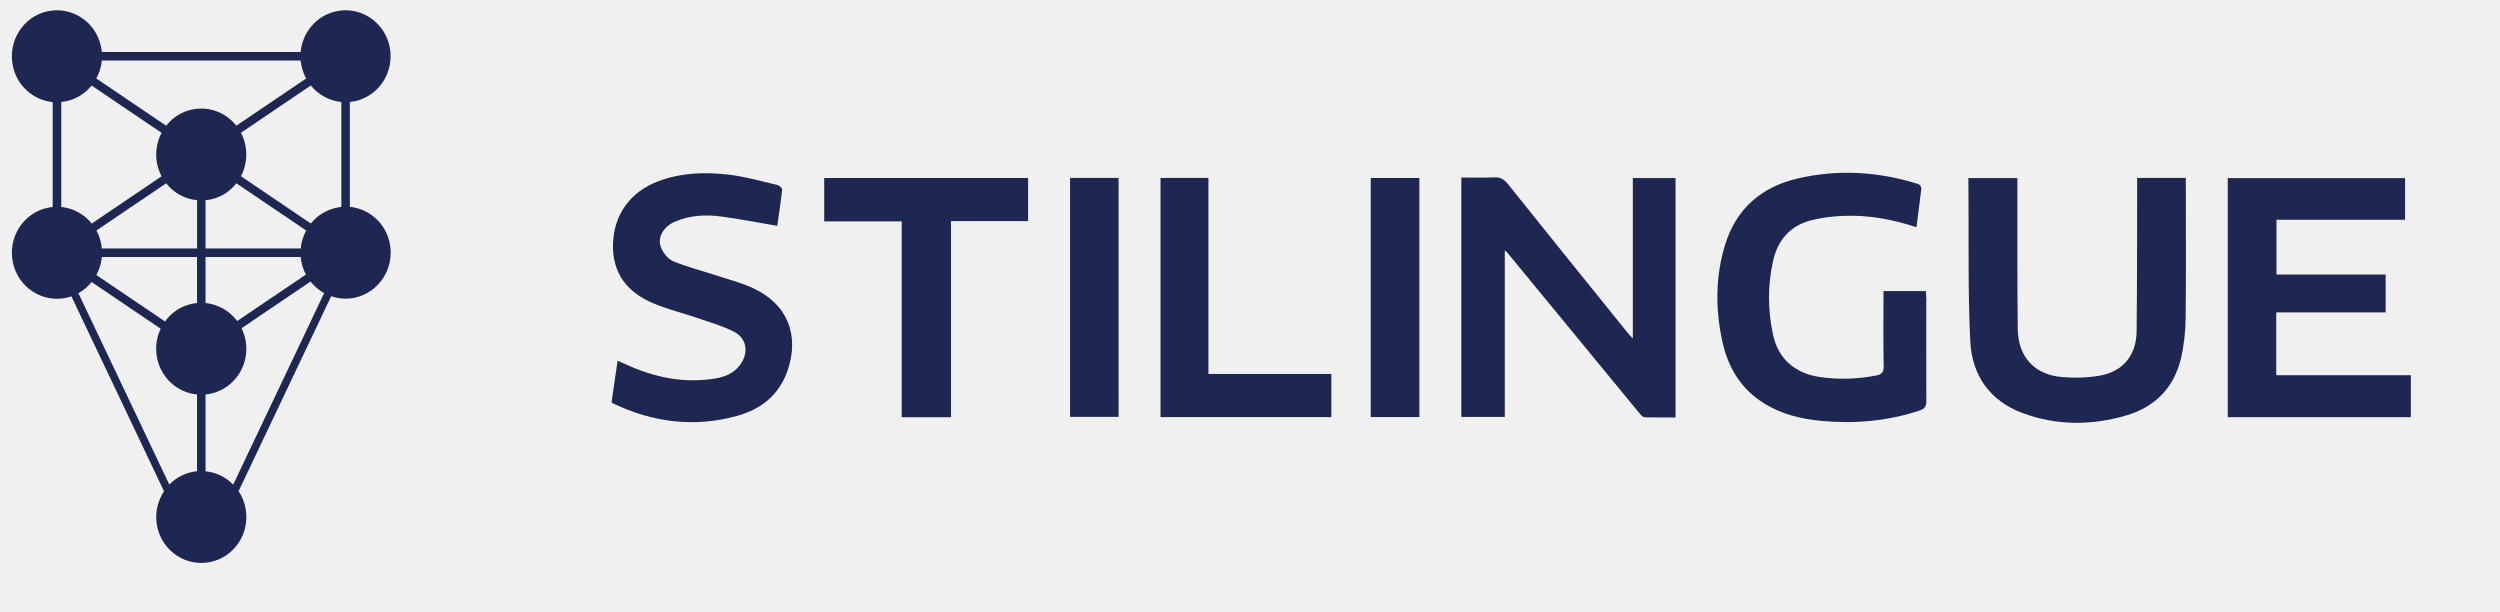
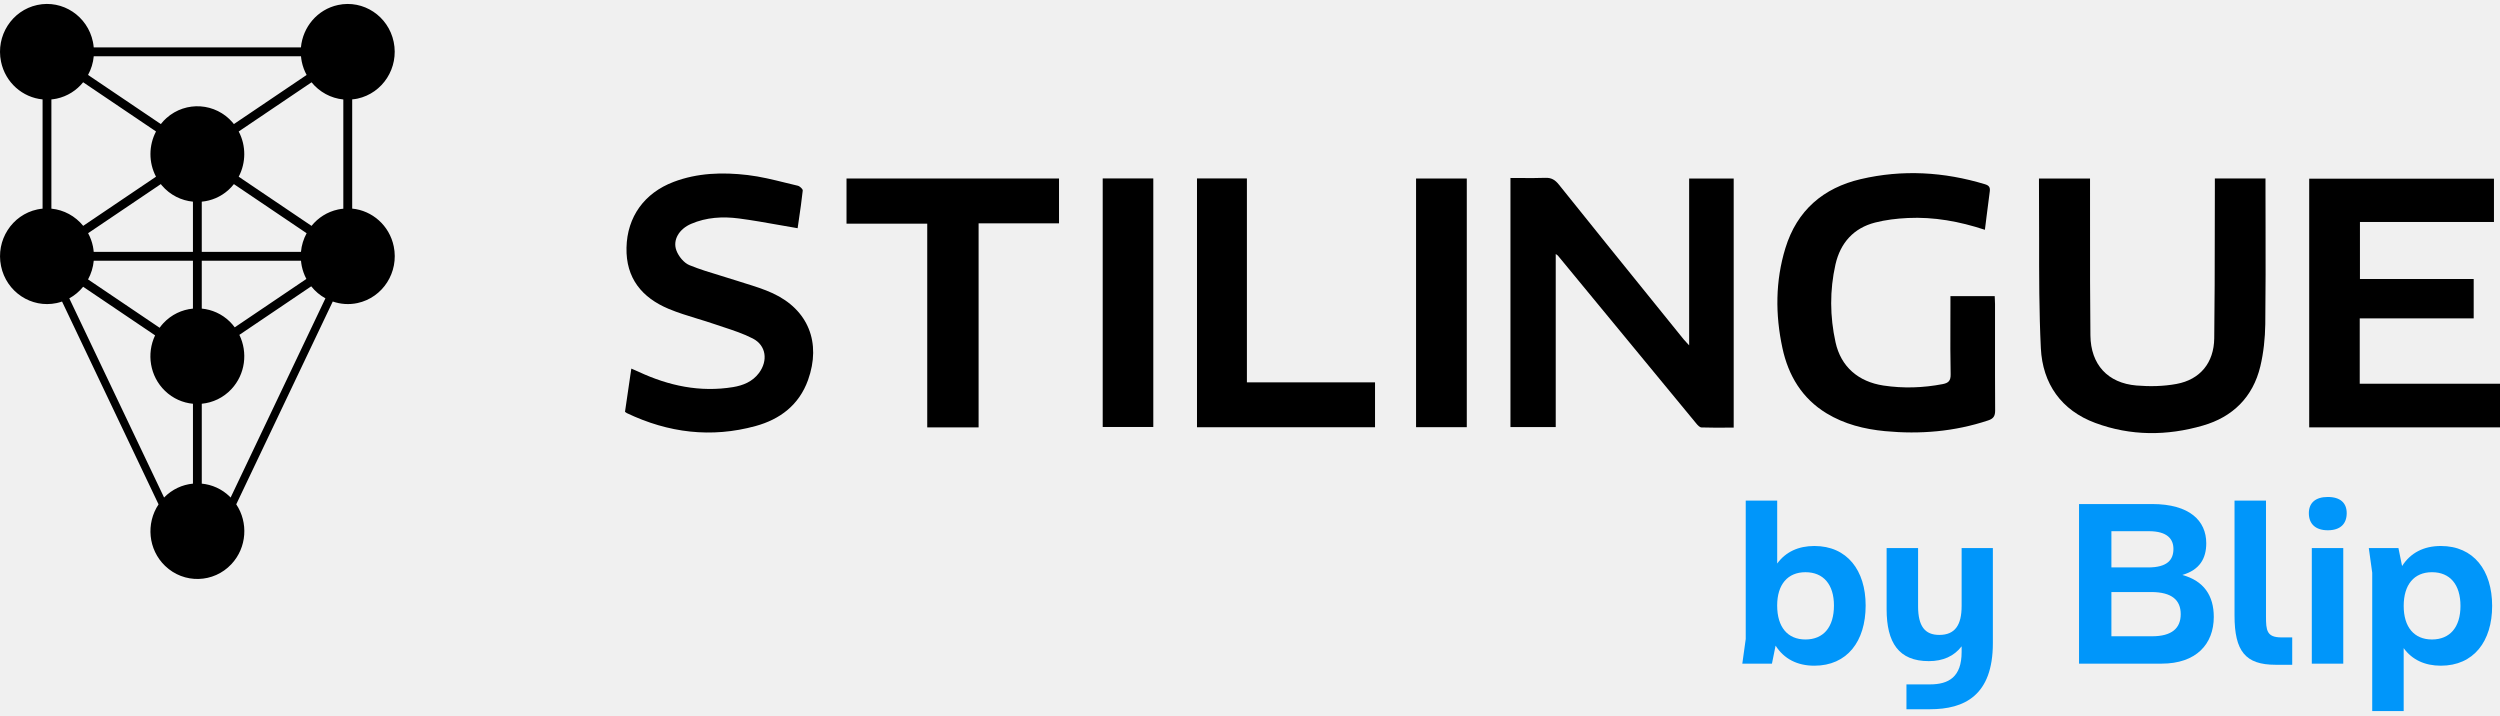
- <svg xmlns="http://www.w3.org/2000/svg" width="360" height="88" viewBox="0 0 360 88" fill="none">
-   <g clip-path="url(#clip0_15569_121714)">
-     <path fill-rule="evenodd" clip-rule="evenodd" d="M51.096 14.579C54.605 13.816 56.845 10.31 56.11 6.734C55.375 3.157 51.928 0.87 48.418 1.623C45.566 2.237 43.544 4.674 43.29 7.487H14.658C14.632 7.233 14.605 6.979 14.553 6.734C13.818 3.157 10.37 0.87 6.861 1.623C3.352 2.377 1.111 5.892 1.847 9.468C2.442 12.379 4.831 14.43 7.587 14.701V29.822C7.351 29.83 7.106 29.866 6.861 29.918C3.352 30.672 1.111 34.187 1.847 37.763C2.582 41.339 6.029 43.627 9.538 42.882C9.792 42.83 10.037 42.751 10.282 42.672L23.619 70.739C21.868 73.377 22.175 76.988 24.52 79.25C27.119 81.757 31.232 81.651 33.691 79.004C35.835 76.708 36.036 73.245 34.356 70.73L47.692 42.654C48.76 43.022 49.923 43.119 51.105 42.865C54.614 42.102 56.854 38.596 56.119 35.011C55.524 32.109 53.135 30.05 50.379 29.787V14.684C50.615 14.658 50.86 14.623 51.096 14.579ZM43.413 9.46C43.553 10.117 43.78 10.739 44.087 11.3L34.032 18.102C33.98 18.032 33.936 17.971 33.874 17.901C31.52 15.148 27.416 14.859 24.712 17.261C24.424 17.524 24.161 17.804 23.925 18.102L13.87 11.3C14.299 10.511 14.579 9.635 14.658 8.715H43.29C43.325 8.951 43.36 9.205 43.413 9.46ZM43.299 35.782H29.595V28.831C30.899 28.709 32.186 28.183 33.253 27.236C33.542 26.973 33.804 26.692 34.041 26.394L44.096 33.196C43.658 33.994 43.378 34.87 43.299 35.782ZM14.658 35.782C14.632 35.528 14.605 35.274 14.553 35.02C14.421 34.362 14.185 33.749 13.888 33.188L23.934 26.394C23.986 26.465 24.03 26.526 24.091 26.596C25.229 27.928 26.778 28.673 28.379 28.831V35.782H14.658ZM9.538 14.579C11.035 14.254 12.295 13.43 13.196 12.317L23.268 19.128C22.253 21.065 22.227 23.423 23.268 25.386L13.214 32.188C12.129 30.847 10.545 29.971 8.821 29.804V14.684C9.057 14.658 9.293 14.623 9.538 14.579ZM14.666 37.009H28.37V43.636C26.865 43.776 25.395 44.451 24.275 45.661C24.091 45.862 23.925 46.073 23.767 46.292L13.879 39.604C14.308 38.806 14.579 37.93 14.666 37.009ZM33.446 45.424C32.352 44.364 30.987 43.776 29.595 43.636V37.009H43.308C43.334 37.264 43.36 37.509 43.413 37.763C43.544 38.394 43.763 38.99 44.052 39.534L34.154 46.23C33.936 45.95 33.708 45.678 33.446 45.424ZM48.427 29.918C46.931 30.242 45.662 31.066 44.761 32.188L34.697 25.378C35.712 23.441 35.73 21.083 34.697 19.119L44.761 12.308C45.846 13.649 47.429 14.517 49.153 14.684V29.804C48.908 29.83 48.663 29.866 48.427 29.918ZM13.196 40.612L23.137 47.335C21.938 49.859 22.402 52.989 24.511 55.022C25.605 56.083 26.97 56.67 28.37 56.802V67.855C26.909 67.995 25.491 68.635 24.38 69.774L11.289 42.216C12.033 41.813 12.68 41.261 13.196 40.612ZM33.577 69.792C33.533 69.748 33.489 69.695 33.446 69.652C32.352 68.591 30.987 68.004 29.595 67.864V56.802C31.101 56.661 32.571 55.986 33.691 54.777C35.625 52.699 35.975 49.684 34.785 47.265L44.717 40.542C45.259 41.225 45.924 41.795 46.677 42.207L33.577 69.792Z" fill="#1D2751" />
-     <path d="M204.393 25.632H197.384V60.054H204.393V25.632Z" fill="#1D2751" />
-     <path d="M161.077 25.623H154.085V60.027H161.077V25.623Z" fill="#1D2751" />
-     <path fill-rule="evenodd" clip-rule="evenodd" d="M174.01 25.623H167.115V60.062H191.713V53.848H174.01V25.623Z" fill="#1D2751" />
-     <path fill-rule="evenodd" clip-rule="evenodd" d="M118.687 31.882H129.845V60.08H136.942V31.838H148.046V25.632H118.687V31.882Z" fill="#1D2751" />
-     <path fill-rule="evenodd" clip-rule="evenodd" d="M108.484 41.515C106.891 40.779 105.185 40.314 103.514 39.779C101.335 39.06 99.094 38.499 96.968 37.632C96.207 37.316 95.463 36.404 95.165 35.589C94.632 34.134 95.559 32.627 97.204 31.917C99.322 31.005 101.571 30.874 103.802 31.172C106.471 31.522 109.123 32.048 111.923 32.522C112.151 30.9 112.439 29.112 112.632 27.306C112.658 27.105 112.221 26.701 111.949 26.64C109.648 26.105 107.355 25.439 105.019 25.159C101.571 24.755 98.106 24.843 94.78 26.105C90.737 27.639 88.366 30.935 88.27 35.204C88.174 39.455 90.422 42.137 94.08 43.68C96.137 44.539 98.316 45.074 100.425 45.792C102.21 46.406 104.056 46.923 105.719 47.782C107.574 48.737 107.837 50.85 106.568 52.55C105.675 53.76 104.371 54.277 102.989 54.505C98.429 55.25 94.115 54.33 89.959 52.393C89.644 52.252 89.32 52.112 88.935 51.946C88.629 54.041 88.34 55.978 88.06 57.924C88.156 57.994 88.235 58.064 88.314 58.108C94.045 60.843 99.987 61.579 106.113 59.896C109.464 58.975 112.107 56.994 113.35 53.523C115.222 48.343 113.393 43.785 108.484 41.515Z" fill="#1D2751" />
-     <path fill-rule="evenodd" clip-rule="evenodd" d="M277.384 42.979C277.384 42.637 277.358 42.304 277.34 41.909H271.223V43.075C271.223 46.292 271.18 49.509 271.25 52.726C271.267 53.629 270.935 53.927 270.164 54.076C267.434 54.602 264.704 54.689 261.965 54.277C258.473 53.743 256.084 51.665 255.341 48.299C254.553 44.723 254.518 41.103 255.332 37.518C256.014 34.52 257.843 32.486 260.801 31.724C262.271 31.347 263.803 31.163 265.316 31.093C268.931 30.918 272.457 31.557 275.975 32.723C276.211 30.874 276.413 29.156 276.64 27.446C276.719 26.877 276.579 26.596 275.984 26.421C270.322 24.694 264.581 24.361 258.823 25.711C253.669 26.921 250.011 30.023 248.41 35.265C247.019 39.806 247.001 44.46 247.999 49.088C248.821 52.919 250.72 56.065 254.089 58.125C256.574 59.642 259.313 60.325 262.175 60.597C267.023 61.062 271.775 60.658 276.421 59.116C277.156 58.87 277.393 58.511 277.393 57.722C277.366 52.805 277.393 47.887 277.384 42.979Z" fill="#1D2751" />
-     <path fill-rule="evenodd" clip-rule="evenodd" d="M314.75 25.623H307.749V27.008C307.731 33.924 307.758 40.849 307.67 47.764C307.626 51.139 305.728 53.471 302.455 54.075C300.652 54.409 298.744 54.444 296.915 54.295C292.951 53.953 290.606 51.393 290.554 47.361C290.475 40.55 290.51 33.731 290.501 26.92V25.64H283.448C283.448 26.359 283.439 27.008 283.457 27.665C283.518 34.827 283.369 41.988 283.719 49.132C283.956 54.058 286.555 57.739 291.236 59.475C296.128 61.298 301.151 61.281 306.113 59.843C310.217 58.66 313.026 55.925 314.05 51.639C314.496 49.745 314.706 47.756 314.732 45.801C314.811 39.472 314.758 33.144 314.758 26.815V25.623H314.75Z" fill="#1D2751" />
-     <path fill-rule="evenodd" clip-rule="evenodd" d="M327.779 54.032V44.986H343.531V39.534H327.814V31.645H346.331V25.649H320.796V60.071H347.162V54.032H327.779Z" fill="#1D2751" />
-     <path fill-rule="evenodd" clip-rule="evenodd" d="M235.117 48.729C234.785 48.361 234.548 48.133 234.338 47.87C228.589 40.744 222.831 33.626 217.117 26.474C216.592 25.825 216.084 25.509 215.253 25.544C213.643 25.606 212.032 25.562 210.431 25.562V60.036H216.688V36.08C216.889 36.221 216.942 36.256 216.985 36.3C223.374 44.057 229.744 51.823 236.141 59.58C236.316 59.8 236.587 60.08 236.832 60.089C238.311 60.133 239.799 60.115 241.278 60.115V25.641H235.126V48.729H235.117Z" fill="#1D2751" />
-   </g>
-   <defs>
-     <clipPath id="clip0_15569_121714">
-       <rect width="360" height="87.417" fill="white" transform="translate(0 0.291382)" />
-     </clipPath>
-   </defs>
+ <svg xmlns="http://www.w3.org/2000/svg" width="360" height="103" viewBox="0 0 360 103" fill="none">
+   <path fill-rule="evenodd" clip-rule="evenodd" d="M33.21 71.648C33.163 71.599 33.121 71.548 33.072 71.501C31.934 70.396 30.512 69.783 29.056 69.643V58.139C30.628 57.988 32.153 57.29 33.324 56.033C35.336 53.876 35.7 50.74 34.467 48.221L44.816 41.23C45.38 41.941 46.077 42.529 46.861 42.961L33.21 71.648ZM11.973 41.293L22.333 48.291C21.084 50.919 21.569 54.172 23.763 56.29C24.906 57.391 26.328 58.004 27.785 58.142V69.643C26.261 69.787 24.782 70.457 23.628 71.644L9.979 42.965C10.753 42.538 11.427 41.967 11.973 41.293ZM48.68 30.167C47.12 30.503 45.8 31.361 44.86 32.527L34.373 25.445C35.432 23.433 35.453 20.98 34.373 18.934L44.862 11.852C45.996 13.244 47.64 14.149 49.438 14.324V30.055C49.186 30.076 48.934 30.111 48.68 30.167ZM33.07 46.295C31.932 45.19 30.509 44.577 29.054 44.437V37.541H43.342C43.368 37.8 43.4 38.061 43.454 38.325C43.592 38.987 43.82 39.602 44.118 40.167L33.802 47.137C33.583 46.843 33.343 46.559 33.07 46.295ZM13.5 37.543H27.783V44.439C26.212 44.588 24.686 45.29 23.518 46.545C23.325 46.752 23.15 46.974 22.986 47.198L12.679 40.237C13.125 39.414 13.414 38.499 13.5 37.543ZM8.158 14.203C9.718 13.867 11.033 13.007 11.973 11.845L22.466 18.932C21.408 20.945 21.387 23.398 22.464 25.443L11.982 32.523C10.849 31.126 9.2 30.216 7.4 30.046V14.317C7.651 14.291 7.903 14.257 8.158 14.203ZM13.495 36.273C13.472 36.009 13.437 35.745 13.383 35.482C13.241 34.799 13.003 34.162 12.688 33.579L23.159 26.509C23.213 26.576 23.262 26.648 23.32 26.716C24.507 28.099 26.118 28.88 27.783 29.039V36.27H13.495V36.273ZM43.337 36.273H29.054V29.041C30.416 28.913 31.755 28.369 32.864 27.383C33.168 27.115 33.436 26.819 33.681 26.511L44.154 33.586C43.71 34.405 43.424 35.314 43.337 36.273ZM43.454 8.879C43.596 9.567 43.836 10.208 44.154 10.794L33.678 17.869C33.622 17.801 33.576 17.729 33.517 17.663C31.062 14.795 26.79 14.499 23.975 16.994C23.672 17.265 23.401 17.559 23.159 17.869L12.679 10.791C13.127 9.968 13.414 9.054 13.5 8.098H43.342C43.368 8.357 43.4 8.618 43.454 8.879ZM51.469 14.203C55.128 13.412 57.462 9.761 56.692 6.036C55.925 2.319 52.329 -0.066 48.678 0.72C45.704 1.356 43.601 3.896 43.335 6.822H13.495C13.472 6.561 13.437 6.298 13.383 6.034C12.616 2.317 9.023 -0.069 5.371 0.717C1.714 1.501 -0.625 5.155 0.147 8.874C0.77 11.899 3.258 14.04 6.131 14.315V30.046C5.879 30.072 5.625 30.107 5.373 30.16C1.717 30.944 -0.622 34.598 0.15 38.318C0.917 42.039 4.506 44.42 8.162 43.641C8.428 43.583 8.685 43.506 8.934 43.422L22.832 72.628C21.004 75.372 21.326 79.131 23.768 81.484C26.477 84.096 30.759 83.984 33.329 81.23C35.558 78.84 35.77 75.242 34.019 72.623L47.917 43.418C49.027 43.802 50.245 43.903 51.476 43.641C55.135 42.851 57.469 39.199 56.699 35.475C56.074 32.455 53.586 30.314 50.716 30.039V14.31C50.963 14.291 51.215 14.257 51.469 14.203Z" fill="black" />
+   <path d="M287.257 43.054C287.252 42.923 287.243 42.788 287.238 42.646H280.863V43.858C280.863 44.756 280.861 45.656 280.856 46.556C280.847 49.005 280.84 51.453 280.893 53.902C280.912 54.844 280.562 55.147 279.765 55.308C276.92 55.856 274.072 55.947 271.22 55.518C267.585 54.965 265.092 52.801 264.32 49.299C263.499 45.582 263.467 41.809 264.308 38.077C265.02 34.96 266.929 32.842 270.008 32.049C271.535 31.655 273.137 31.469 274.718 31.392C278.482 31.212 282.157 31.879 285.825 33.092C285.898 32.52 285.97 31.963 286.035 31.415V31.413V31.408V31.401C286.198 30.1 286.352 28.85 286.523 27.602C286.604 27.008 286.46 26.721 285.842 26.532C279.939 24.741 273.958 24.391 267.953 25.793C262.578 27.05 258.768 30.277 257.096 35.734C255.648 40.461 255.631 45.299 256.669 50.113C257.522 54.093 259.502 57.374 263.014 59.513C265.605 61.087 268.457 61.798 271.444 62.085C276.502 62.565 281.446 62.153 286.292 60.541C287.059 60.289 287.306 59.911 287.301 59.091C287.278 55.716 287.283 52.342 287.283 48.97C287.285 47.233 287.285 45.495 287.283 43.758C287.283 43.525 287.271 43.296 287.257 43.054Z" fill="black" />
+   <path d="M107.307 40.803C108.653 41.221 109.998 41.641 111.272 42.228C116.386 44.593 118.286 49.334 116.358 54.721C115.059 58.335 112.307 60.387 108.811 61.348C102.431 63.102 96.235 62.337 90.266 59.489C90.21 59.464 90.156 59.422 90.1 59.375C90.067 59.349 90.035 59.324 90 59.298C90.226 57.726 90.457 56.162 90.699 54.52V54.513C90.769 54.042 90.839 53.562 90.911 53.077C91.061 53.142 91.198 53.202 91.334 53.261C91.56 53.359 91.772 53.45 91.98 53.545C96.31 55.562 100.811 56.519 105.563 55.742C107.007 55.502 108.361 54.963 109.294 53.709C110.614 51.938 110.339 49.742 108.406 48.746C107.065 48.056 105.617 47.578 104.171 47.102C103.742 46.96 103.31 46.82 102.886 46.673C102.074 46.393 101.251 46.144 100.428 45.892C99.024 45.463 97.623 45.036 96.275 44.472C92.462 42.87 90.114 40.076 90.216 35.657C90.314 31.219 92.786 27.794 96.998 26.194C100.461 24.881 104.071 24.783 107.664 25.207C109.504 25.424 111.321 25.872 113.133 26.32C113.716 26.464 114.301 26.609 114.884 26.744C115.168 26.809 115.618 27.229 115.595 27.439C115.441 28.878 115.231 30.31 115.033 31.657C114.972 32.068 114.914 32.471 114.858 32.863C113.967 32.712 113.091 32.558 112.225 32.404C110.253 32.054 108.329 31.711 106.396 31.457C104.068 31.154 101.725 31.284 99.521 32.236C97.805 32.97 96.839 34.542 97.397 36.056C97.707 36.904 98.481 37.858 99.278 38.182C100.743 38.782 102.259 39.239 103.777 39.698C104.551 39.931 105.325 40.167 106.095 40.419C106.494 40.549 106.902 40.675 107.307 40.803Z" fill="black" />
+   <path d="M166.075 25.695H158.79V61.486H166.075V25.695Z" fill="black" />
+   <path d="M211.217 25.706H203.913V61.514H211.217V25.706Z" fill="black" />
+   <path d="M172.367 25.695H179.554V55.059H198.004V61.523H172.367V25.695Z" fill="black" />
+   <path d="M121.898 32.208H133.523V61.544H140.918V32.161H152.498V25.704H121.898V32.208Z" fill="black" />
+   <path d="M318.932 25.695H326.231V26.924C326.231 28.764 326.233 30.606 326.24 32.446V32.45C326.25 37.191 326.259 41.934 326.201 46.673C326.17 48.706 325.958 50.777 325.489 52.745C324.424 57.204 321.495 60.049 317.22 61.28C312.048 62.782 306.815 62.796 301.715 60.9C296.834 59.091 294.132 55.261 293.882 50.138C293.628 44.882 293.628 39.612 293.633 34.339C293.633 32.161 293.633 29.983 293.616 27.805C293.607 27.308 293.612 26.814 293.612 26.289V26.287C293.612 26.096 293.612 25.902 293.612 25.704H300.964V27.031C300.967 28.957 300.967 30.883 300.967 32.809C300.964 37.972 300.962 43.138 301.02 48.301C301.067 52.496 303.513 55.161 307.648 55.513C309.555 55.672 311.54 55.637 313.419 55.287C316.826 54.66 318.806 52.232 318.85 48.72C318.918 43.632 318.92 38.539 318.927 33.449C318.93 31.343 318.932 29.237 318.939 27.131V25.695H318.932Z" fill="black" />
+   <path d="M339.801 55.257V45.847H356.211V40.176H339.831V31.965H359.13V25.73H332.525V61.541H360V55.257H339.801Z" fill="black" />
+   <path d="M242.924 49.394C243.02 49.497 243.123 49.607 243.237 49.73V25.711H249.652V61.577C249.267 61.577 248.88 61.579 248.493 61.579C247.334 61.584 246.175 61.588 245.018 61.551C244.769 61.546 244.484 61.255 244.298 61.024C239.503 55.217 234.716 49.406 229.928 43.593C228.065 41.331 226.202 39.069 224.336 36.806C224.308 36.774 224.273 36.751 224.201 36.699C224.159 36.669 224.103 36.632 224.026 36.576V61.497H217.506V25.627C217.996 25.627 218.488 25.632 218.98 25.634C220.16 25.643 221.344 25.653 222.529 25.608C223.399 25.576 223.928 25.898 224.474 26.576C229.168 32.434 233.886 38.276 238.606 44.112C239.879 45.689 241.152 47.263 242.425 48.839C242.572 49.019 242.731 49.187 242.924 49.394Z" fill="black" />
+   <path d="M268.653 87.193C268.653 92.347 265.994 95.861 261.265 95.861C258.803 95.861 256.897 94.877 255.685 92.972L255.16 95.565H250.893L251.385 92.018V72.089H255.916V81.151C257.131 79.477 258.968 78.623 261.267 78.623C265.992 78.623 268.653 82.135 268.653 87.193ZM264.089 87.193C264.089 84.173 262.578 82.398 259.985 82.398C257.424 82.398 255.913 84.171 255.913 87.193C255.913 90.313 257.424 92.085 259.985 92.085C262.578 92.083 264.089 90.311 264.089 87.193Z" fill="#0096FA" />
+   <path d="M282.474 78.919H286.973V92.61C286.973 100.161 282.868 102.131 277.911 102.131H274.529V98.552H277.911C280.637 98.552 282.474 97.468 282.474 93.89V93.07C281.39 94.48 279.816 95.203 277.747 95.203C273.415 95.203 271.673 92.545 271.673 87.718V78.919H276.204V87.291C276.204 90.18 277.188 91.428 279.256 91.428C281.521 91.428 282.474 90.017 282.474 87.258V78.919Z" fill="#0096FA" />
+   <path d="M318.785 88.835C318.785 92.773 316.225 95.565 311.267 95.565H299.381V72.581H309.886C315.336 72.581 317.701 75.011 317.701 78.229C317.701 80.428 316.749 82.07 314.254 82.793C317.339 83.646 318.785 85.747 318.785 88.835ZM304.042 76.489V81.71H309.329C312.12 81.71 312.974 80.594 312.974 79.052C312.974 77.641 312.12 76.492 309.427 76.492H304.042V76.489ZM309.886 91.624C312.776 91.624 314.023 90.441 314.023 88.438C314.023 86.435 312.776 85.253 309.756 85.253H304.042V91.621H309.886V91.624Z" fill="#0096FA" />
+   <path d="M327.681 95.728C323.349 95.728 321.772 93.79 321.772 88.636V72.089H326.303V88.767C326.303 90.77 326.401 91.787 328.535 91.787H330.079V95.728H327.681Z" fill="#0096FA" />
+   <path d="M332.474 73.896C332.474 72.45 333.392 71.564 335.2 71.564C337.037 71.564 337.926 72.45 337.926 73.896C337.926 75.407 337.04 76.359 335.2 76.359C333.392 76.356 332.474 75.405 332.474 73.896ZM332.9 95.565V78.919H337.431V95.565H332.9Z" fill="#0096FA" />
+   <path d="M358.869 87.258C358.869 92.347 356.211 95.861 351.481 95.861C349.182 95.861 347.344 95.007 346.13 93.333V102.395H341.599V82.466L341.107 78.919H345.374L345.899 81.512C347.114 79.607 349.019 78.623 351.479 78.623C356.211 78.623 358.869 82.135 358.869 87.258ZM354.308 87.258C354.308 84.171 352.797 82.398 350.203 82.398C347.643 82.398 346.132 84.171 346.132 87.258C346.132 90.311 347.643 92.085 350.203 92.085C352.797 92.083 354.308 90.311 354.308 87.258Z" fill="#0096FA" />
</svg>
